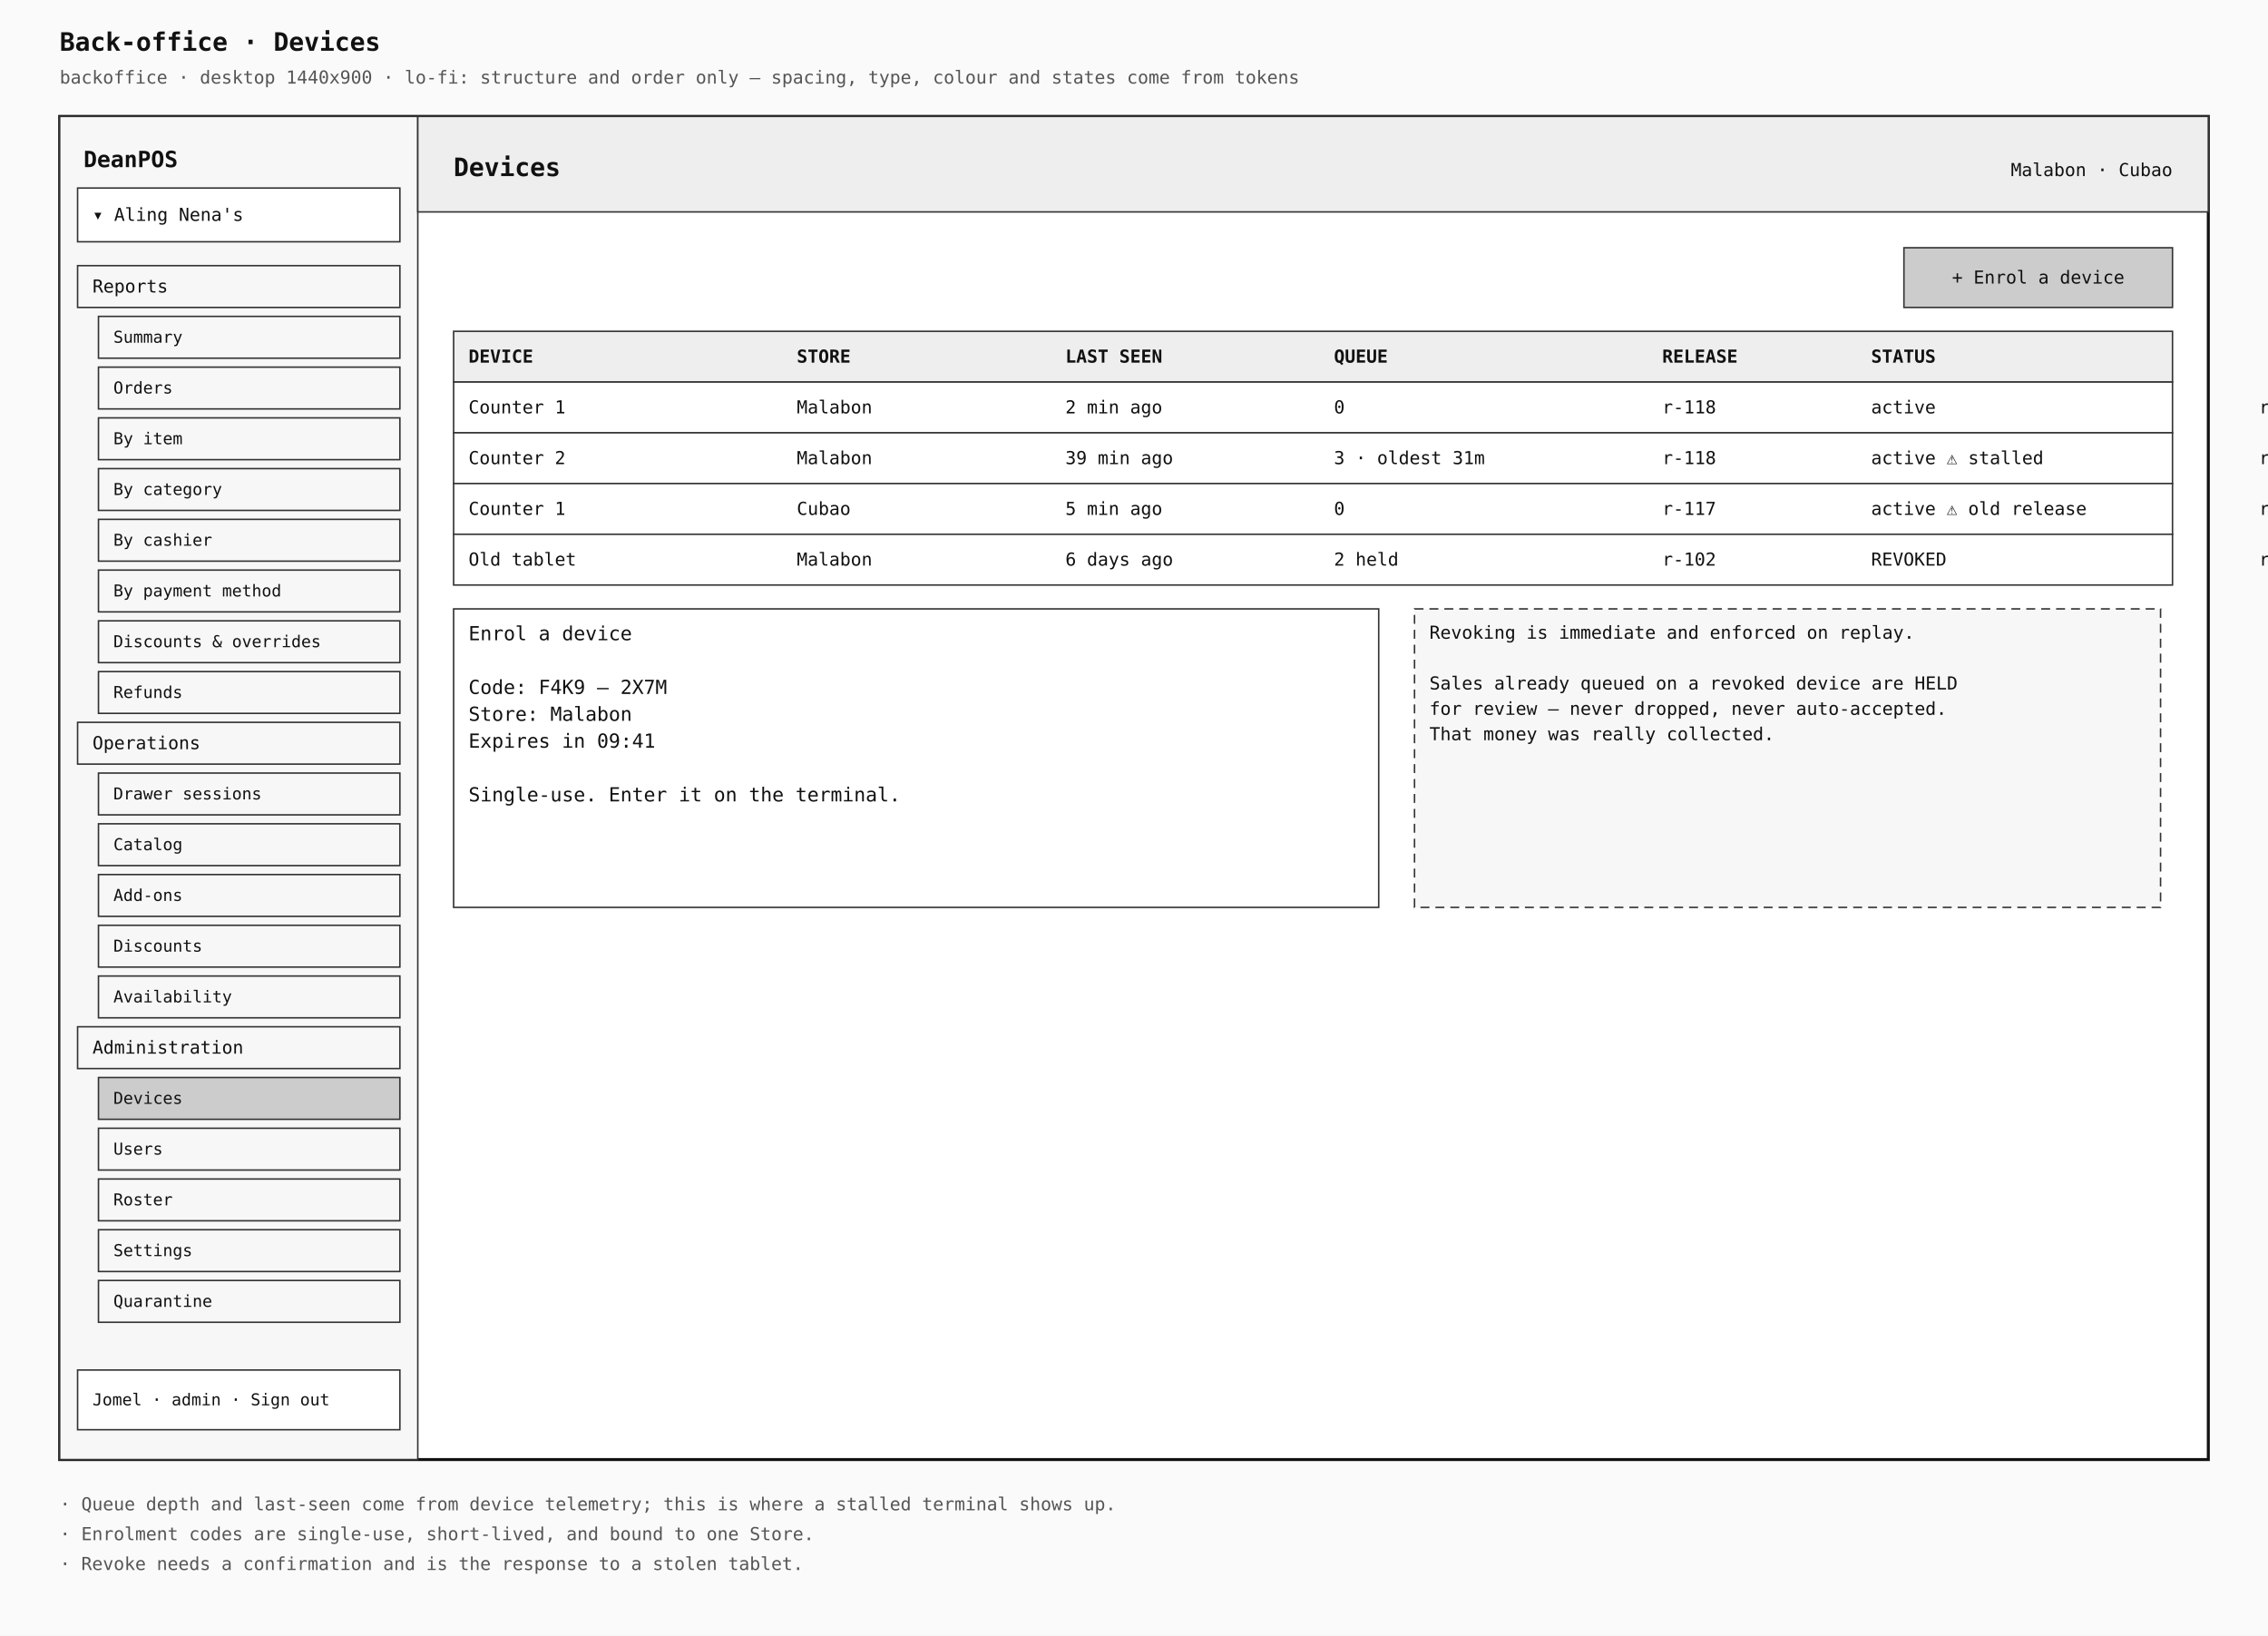
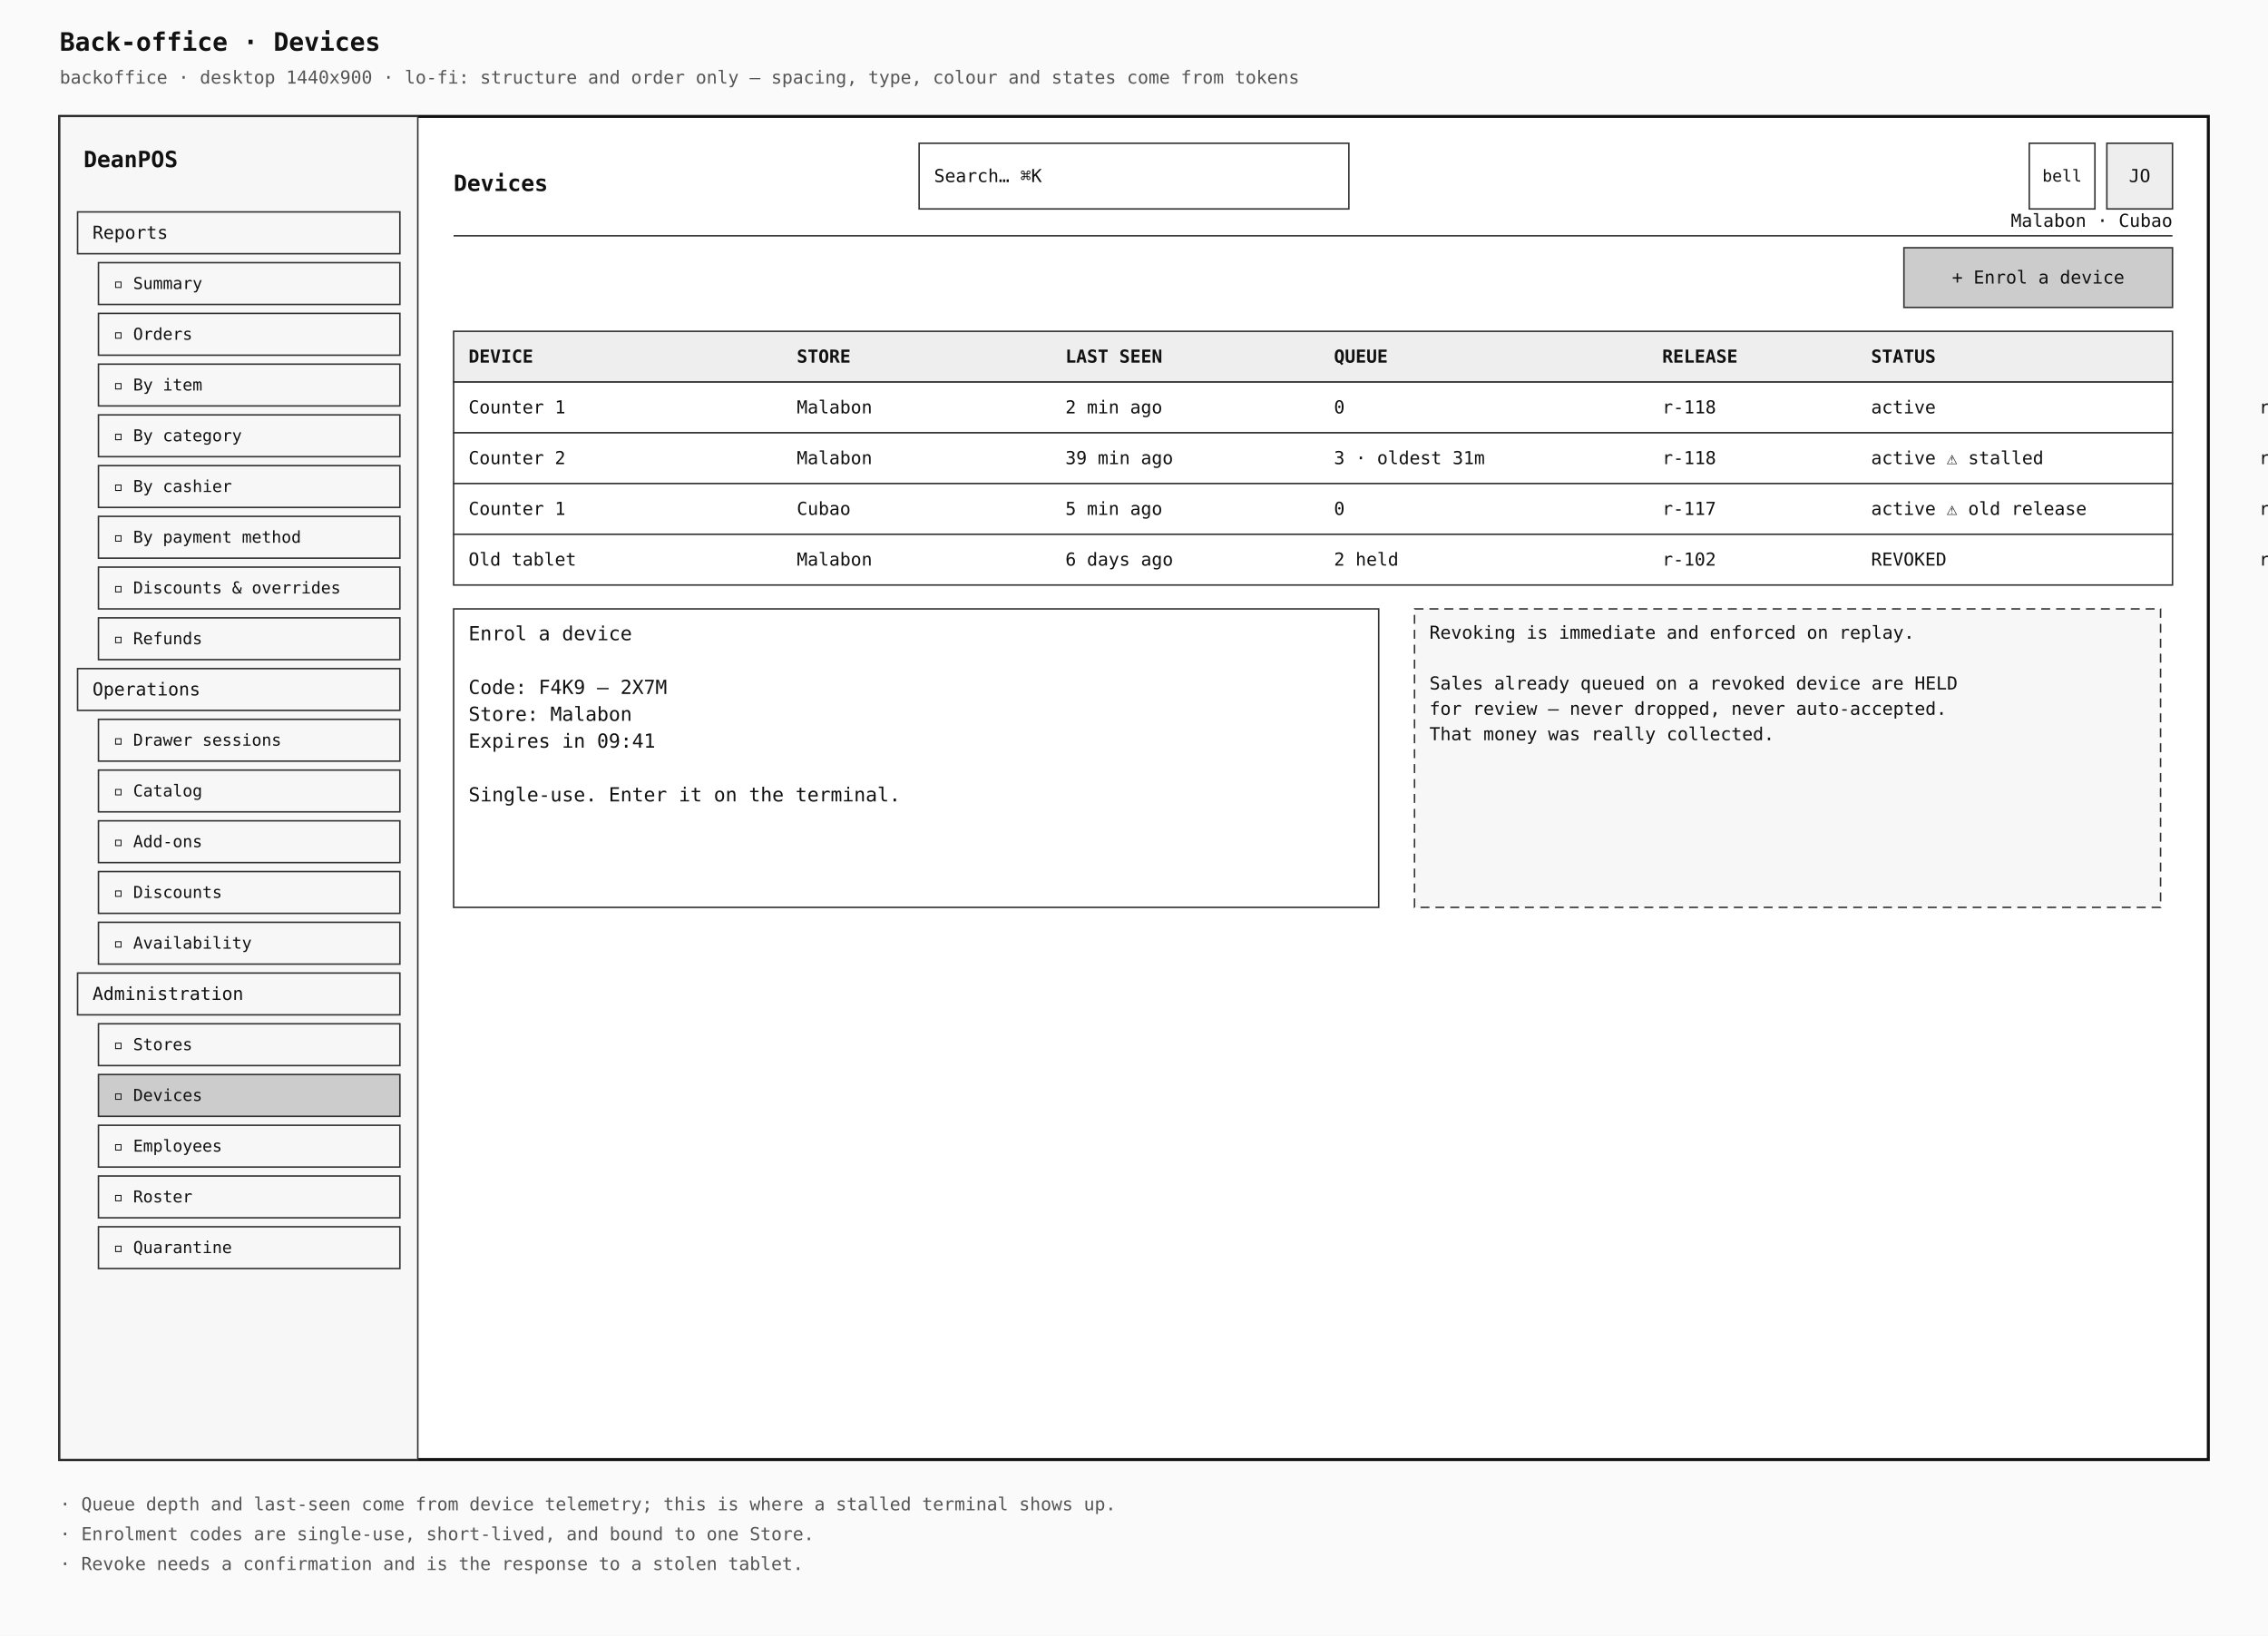
<svg xmlns="http://www.w3.org/2000/svg" width="1520" height="1096" viewBox="0 0 1520 1096" font-family="ui-monospace, SFMono-Regular, Menlo, monospace">
  <rect width="1520" height="1096" fill="#fafafa" />
  <text x="40" y="34" font-size="17" font-weight="bold" fill="#111">Back-office · Devices</text>
  <text x="40" y="56" font-size="12" fill="#555">backoffice · desktop 1440x900 · lo-fi: structure and order only — spacing, type, colour and states come from tokens</text>
  <g transform="translate(40,78)">
    <rect x="0" y="0" width="1440" height="900" fill="#ffffff" stroke="#111" stroke-width="2" />
    <rect x="0" y="0" width="240" height="900" rx="0" fill="#f7f7f7" stroke="#333" stroke-width="1" />
    <text x="16" y="34" font-size="15" text-anchor="start" font-weight="bold" fill="#111">DeanPOS</text>
-     <rect x="12" y="48" width="216" height="36" rx="0" fill="#ffffff" stroke="#333" stroke-width="1" />
-     <text x="22" y="70.0" font-size="12" fill="#111">▾  Aling Nena's</text>
-     <rect x="12" y="100" width="216" height="28" rx="0" fill="#f7f7f7" stroke="#333" stroke-width="1" />
-     <text x="22" y="118.0" font-size="12" fill="#111">Reports</text>
-     <rect x="26" y="134" width="202" height="28" rx="0" fill="#f7f7f7" stroke="#333" stroke-width="1" />
-     <text x="36" y="151.667" font-size="11" fill="#111">Summary</text>
-     <rect x="26" y="168" width="202" height="28" rx="0" fill="#f7f7f7" stroke="#333" stroke-width="1" />
-     <text x="36" y="185.667" font-size="11" fill="#111">Orders</text>
-     <rect x="26" y="202" width="202" height="28" rx="0" fill="#f7f7f7" stroke="#333" stroke-width="1" />
-     <text x="36" y="219.667" font-size="11" fill="#111">By item</text>
-     <rect x="26" y="236" width="202" height="28" rx="0" fill="#f7f7f7" stroke="#333" stroke-width="1" />
-     <text x="36" y="253.667" font-size="11" fill="#111">By category</text>
-     <rect x="26" y="270" width="202" height="28" rx="0" fill="#f7f7f7" stroke="#333" stroke-width="1" />
-     <text x="36" y="287.667" font-size="11" fill="#111">By cashier</text>
-     <rect x="26" y="304" width="202" height="28" rx="0" fill="#f7f7f7" stroke="#333" stroke-width="1" />
-     <text x="36" y="321.667" font-size="11" fill="#111">By payment method</text>
-     <rect x="26" y="338" width="202" height="28" rx="0" fill="#f7f7f7" stroke="#333" stroke-width="1" />
-     <text x="36" y="355.667" font-size="11" fill="#111">Discounts &amp; overrides</text>
-     <rect x="26" y="372" width="202" height="28" rx="0" fill="#f7f7f7" stroke="#333" stroke-width="1" />
-     <text x="36" y="389.667" font-size="11" fill="#111">Refunds</text>
-     <rect x="12" y="406" width="216" height="28" rx="0" fill="#f7f7f7" stroke="#333" stroke-width="1" />
-     <text x="22" y="424.0" font-size="12" fill="#111">Operations</text>
-     <rect x="26" y="440" width="202" height="28" rx="0" fill="#f7f7f7" stroke="#333" stroke-width="1" />
-     <text x="36" y="457.667" font-size="11" fill="#111">Drawer sessions</text>
-     <rect x="26" y="474" width="202" height="28" rx="0" fill="#f7f7f7" stroke="#333" stroke-width="1" />
-     <text x="36" y="491.667" font-size="11" fill="#111">Catalog</text>
-     <rect x="26" y="508" width="202" height="28" rx="0" fill="#f7f7f7" stroke="#333" stroke-width="1" />
-     <text x="36" y="525.667" font-size="11" fill="#111">Add-ons</text>
-     <rect x="26" y="542" width="202" height="28" rx="0" fill="#f7f7f7" stroke="#333" stroke-width="1" />
-     <text x="36" y="559.667" font-size="11" fill="#111">Discounts</text>
-     <rect x="26" y="576" width="202" height="28" rx="0" fill="#f7f7f7" stroke="#333" stroke-width="1" />
-     <text x="36" y="593.667" font-size="11" fill="#111">Availability</text>
-     <rect x="12" y="610" width="216" height="28" rx="0" fill="#f7f7f7" stroke="#333" stroke-width="1" />
-     <text x="22" y="628.0" font-size="12" fill="#111">Administration</text>
-     <rect x="26" y="644" width="202" height="28" rx="0" fill="#cccccc" stroke="#333" stroke-width="1" />
-     <text x="36" y="661.667" font-size="11" fill="#111">Devices</text>
-     <rect x="26" y="678" width="202" height="28" rx="0" fill="#f7f7f7" stroke="#333" stroke-width="1" />
-     <text x="36" y="695.667" font-size="11" fill="#111">Users</text>
-     <rect x="26" y="712" width="202" height="28" rx="0" fill="#f7f7f7" stroke="#333" stroke-width="1" />
-     <text x="36" y="729.667" font-size="11" fill="#111">Roster</text>
-     <rect x="26" y="746" width="202" height="28" rx="0" fill="#f7f7f7" stroke="#333" stroke-width="1" />
-     <text x="36" y="763.667" font-size="11" fill="#111">Settings</text>
-     <rect x="26" y="780" width="202" height="28" rx="0" fill="#f7f7f7" stroke="#333" stroke-width="1" />
-     <text x="36" y="797.667" font-size="11" fill="#111">Quarantine</text>
-     <rect x="12" y="840" width="216" height="40" rx="0" fill="#ffffff" stroke="#333" stroke-width="1" />
-     <text x="22" y="863.667" font-size="11" fill="#111">Jomel · admin  ·  Sign out</text>
-     <rect x="240" y="0" width="1200" height="64" rx="0" fill="#eeeeee" stroke="#333" stroke-width="1" />
-     <text x="264" y="40" font-size="17" text-anchor="start" font-weight="bold" fill="#111">Devices</text>
-     <text x="1416" y="40" font-size="12" text-anchor="end" font-weight="normal" fill="#111">Malabon · Cubao</text>
+     <rect x="12" y="64" width="216" height="28" rx="0" fill="#f7f7f7" stroke="#333" stroke-width="1" />
+     <text x="22" y="82.0" font-size="12" fill="#111">Reports</text>
+     <rect x="26" y="98" width="202" height="28" rx="0" fill="#f7f7f7" stroke="#333" stroke-width="1" />
+     <text x="36" y="115.667" font-size="11" fill="#111">▫  Summary</text>
+     <rect x="26" y="132" width="202" height="28" rx="0" fill="#f7f7f7" stroke="#333" stroke-width="1" />
+     <text x="36" y="149.667" font-size="11" fill="#111">▫  Orders</text>
+     <rect x="26" y="166" width="202" height="28" rx="0" fill="#f7f7f7" stroke="#333" stroke-width="1" />
+     <text x="36" y="183.667" font-size="11" fill="#111">▫  By item</text>
+     <rect x="26" y="200" width="202" height="28" rx="0" fill="#f7f7f7" stroke="#333" stroke-width="1" />
+     <text x="36" y="217.667" font-size="11" fill="#111">▫  By category</text>
+     <rect x="26" y="234" width="202" height="28" rx="0" fill="#f7f7f7" stroke="#333" stroke-width="1" />
+     <text x="36" y="251.667" font-size="11" fill="#111">▫  By cashier</text>
+     <rect x="26" y="268" width="202" height="28" rx="0" fill="#f7f7f7" stroke="#333" stroke-width="1" />
+     <text x="36" y="285.667" font-size="11" fill="#111">▫  By payment method</text>
+     <rect x="26" y="302" width="202" height="28" rx="0" fill="#f7f7f7" stroke="#333" stroke-width="1" />
+     <text x="36" y="319.667" font-size="11" fill="#111">▫  Discounts &amp; overrides</text>
+     <rect x="26" y="336" width="202" height="28" rx="0" fill="#f7f7f7" stroke="#333" stroke-width="1" />
+     <text x="36" y="353.667" font-size="11" fill="#111">▫  Refunds</text>
+     <rect x="12" y="370" width="216" height="28" rx="0" fill="#f7f7f7" stroke="#333" stroke-width="1" />
+     <text x="22" y="388.0" font-size="12" fill="#111">Operations</text>
+     <rect x="26" y="404" width="202" height="28" rx="0" fill="#f7f7f7" stroke="#333" stroke-width="1" />
+     <text x="36" y="421.667" font-size="11" fill="#111">▫  Drawer sessions</text>
+     <rect x="26" y="438" width="202" height="28" rx="0" fill="#f7f7f7" stroke="#333" stroke-width="1" />
+     <text x="36" y="455.667" font-size="11" fill="#111">▫  Catalog</text>
+     <rect x="26" y="472" width="202" height="28" rx="0" fill="#f7f7f7" stroke="#333" stroke-width="1" />
+     <text x="36" y="489.667" font-size="11" fill="#111">▫  Add-ons</text>
+     <rect x="26" y="506" width="202" height="28" rx="0" fill="#f7f7f7" stroke="#333" stroke-width="1" />
+     <text x="36" y="523.667" font-size="11" fill="#111">▫  Discounts</text>
+     <rect x="26" y="540" width="202" height="28" rx="0" fill="#f7f7f7" stroke="#333" stroke-width="1" />
+     <text x="36" y="557.667" font-size="11" fill="#111">▫  Availability</text>
+     <rect x="12" y="574" width="216" height="28" rx="0" fill="#f7f7f7" stroke="#333" stroke-width="1" />
+     <text x="22" y="592.0" font-size="12" fill="#111">Administration</text>
+     <rect x="26" y="608" width="202" height="28" rx="0" fill="#f7f7f7" stroke="#333" stroke-width="1" />
+     <text x="36" y="625.667" font-size="11" fill="#111">▫  Stores</text>
+     <rect x="26" y="642" width="202" height="28" rx="0" fill="#cccccc" stroke="#333" stroke-width="1" />
+     <text x="36" y="659.667" font-size="11" fill="#111">▫  Devices</text>
+     <rect x="26" y="676" width="202" height="28" rx="0" fill="#f7f7f7" stroke="#333" stroke-width="1" />
+     <text x="36" y="693.667" font-size="11" fill="#111">▫  Employees</text>
+     <rect x="26" y="710" width="202" height="28" rx="0" fill="#f7f7f7" stroke="#333" stroke-width="1" />
+     <text x="36" y="727.667" font-size="11" fill="#111">▫  Roster</text>
+     <rect x="26" y="744" width="202" height="28" rx="0" fill="#f7f7f7" stroke="#333" stroke-width="1" />
+     <text x="36" y="761.667" font-size="11" fill="#111">▫  Quarantine</text>
+     <text x="264" y="50" font-size="15" text-anchor="start" font-weight="bold" fill="#111">Devices</text>
+     <rect x="576.0" y="18" width="288" height="44" rx="0" fill="#ffffff" stroke="#333" stroke-width="1" />
+     <text x="586.0" y="44.0" font-size="12" fill="#111">Search…                          ⌘K</text>
+     <rect x="1320" y="18" width="44" height="44" rx="0" fill="#ffffff" stroke="#333" stroke-width="1" />
+     <text x="1342.0" y="43.667" font-size="11" text-anchor="middle" fill="#111">bell</text>
+     <rect x="1372" y="18" width="44" height="44" rx="0" fill="#eeeeee" stroke="#333" stroke-width="1" />
+     <text x="1394.0" y="44.0" font-size="12" text-anchor="middle" fill="#111">JO</text>
+     <line x1="264" y1="80" x2="1416" y2="80" stroke="#333" />
+     <text x="1416" y="74" font-size="12" text-anchor="end" font-weight="normal" fill="#111">Malabon · Cubao</text>
    <rect x="1236" y="88" width="180" height="40" rx="0" fill="#cccccc" stroke="#333" stroke-width="1" />
    <text x="1326.0" y="112.0" font-size="12" text-anchor="middle" fill="#111">+ Enrol a device</text>
    <rect x="264" y="144" width="1152" height="34" rx="0" fill="#eeeeee" stroke="#333" stroke-width="1" />
    <text x="274" y="165.0" font-size="12" text-anchor="start" font-weight="bold" fill="#111">DEVICE</text>
    <text x="494" y="165.0" font-size="12" text-anchor="start" font-weight="bold" fill="#111">STORE</text>
    <text x="674" y="165.0" font-size="12" text-anchor="start" font-weight="bold" fill="#111">LAST SEEN</text>
    <text x="854" y="165.0" font-size="12" text-anchor="start" font-weight="bold" fill="#111">QUEUE</text>
    <text x="1074" y="165.0" font-size="12" text-anchor="start" font-weight="bold" fill="#111">RELEASE</text>
    <text x="1214" y="165.0" font-size="12" text-anchor="start" font-weight="bold" fill="#111">STATUS</text>
    <text x="1474" y="165.0" font-size="12" text-anchor="start" font-weight="bold" fill="#111" />
    <rect x="264" y="178" width="1152" height="34" rx="0" fill="#ffffff" stroke="#333" stroke-width="1" />
    <text x="274" y="199.0" font-size="12" text-anchor="start" font-weight="normal" fill="#111">Counter 1</text>
    <text x="494" y="199.0" font-size="12" text-anchor="start" font-weight="normal" fill="#111">Malabon</text>
    <text x="674" y="199.0" font-size="12" text-anchor="start" font-weight="normal" fill="#111">2 min ago</text>
    <text x="854" y="199.0" font-size="12" text-anchor="start" font-weight="normal" fill="#111">0</text>
    <text x="1074" y="199.0" font-size="12" text-anchor="start" font-weight="normal" fill="#111">r-118</text>
    <text x="1214" y="199.0" font-size="12" text-anchor="start" font-weight="normal" fill="#111">active</text>
    <text x="1474" y="199.0" font-size="12" text-anchor="start" font-weight="normal" fill="#111">rename  revoke</text>
    <rect x="264" y="212" width="1152" height="34" rx="0" fill="#ffffff" stroke="#333" stroke-width="1" />
    <text x="274" y="233.0" font-size="12" text-anchor="start" font-weight="normal" fill="#111">Counter 2</text>
    <text x="494" y="233.0" font-size="12" text-anchor="start" font-weight="normal" fill="#111">Malabon</text>
    <text x="674" y="233.0" font-size="12" text-anchor="start" font-weight="normal" fill="#111">39 min ago</text>
    <text x="854" y="233.0" font-size="12" text-anchor="start" font-weight="normal" fill="#111">3 · oldest 31m</text>
    <text x="1074" y="233.0" font-size="12" text-anchor="start" font-weight="normal" fill="#111">r-118</text>
    <text x="1214" y="233.0" font-size="12" text-anchor="start" font-weight="normal" fill="#111">active  ⚠ stalled</text>
    <text x="1474" y="233.0" font-size="12" text-anchor="start" font-weight="normal" fill="#111">rename  revoke</text>
    <rect x="264" y="246" width="1152" height="34" rx="0" fill="#ffffff" stroke="#333" stroke-width="1" />
    <text x="274" y="267.0" font-size="12" text-anchor="start" font-weight="normal" fill="#111">Counter 1</text>
    <text x="494" y="267.0" font-size="12" text-anchor="start" font-weight="normal" fill="#111">Cubao</text>
    <text x="674" y="267.0" font-size="12" text-anchor="start" font-weight="normal" fill="#111">5 min ago</text>
    <text x="854" y="267.0" font-size="12" text-anchor="start" font-weight="normal" fill="#111">0</text>
    <text x="1074" y="267.0" font-size="12" text-anchor="start" font-weight="normal" fill="#111">r-117</text>
    <text x="1214" y="267.0" font-size="12" text-anchor="start" font-weight="normal" fill="#111">active  ⚠ old release</text>
    <text x="1474" y="267.0" font-size="12" text-anchor="start" font-weight="normal" fill="#111">rename  revoke</text>
    <rect x="264" y="280" width="1152" height="34" rx="0" fill="#ffffff" stroke="#333" stroke-width="1" />
    <text x="274" y="301.0" font-size="12" text-anchor="start" font-weight="normal" fill="#111">Old tablet</text>
    <text x="494" y="301.0" font-size="12" text-anchor="start" font-weight="normal" fill="#111">Malabon</text>
    <text x="674" y="301.0" font-size="12" text-anchor="start" font-weight="normal" fill="#111">6 days ago</text>
    <text x="854" y="301.0" font-size="12" text-anchor="start" font-weight="normal" fill="#111">2 held</text>
    <text x="1074" y="301.0" font-size="12" text-anchor="start" font-weight="normal" fill="#111">r-102</text>
    <text x="1214" y="301.0" font-size="12" text-anchor="start" font-weight="normal" fill="#111">REVOKED</text>
    <text x="1474" y="301.0" font-size="12" text-anchor="start" font-weight="normal" fill="#111">review held</text>
    <rect x="264" y="330" width="620" height="200" rx="0" fill="#ffffff" stroke="#333" stroke-width="1" />
    <text x="274" y="351" font-size="13" fill="#111">Enrol a device</text>
    <text x="274" y="369" font-size="13" fill="#111" />
    <text x="274" y="387" font-size="13" fill="#111">Code:  F4K9 — 2X7M</text>
    <text x="274" y="405" font-size="13" fill="#111">Store: Malabon</text>
    <text x="274" y="423" font-size="13" fill="#111">Expires in 09:41</text>
    <text x="274" y="441" font-size="13" fill="#111" />
    <text x="274" y="459" font-size="13" fill="#111">Single-use. Enter it on the terminal.</text>
    <rect x="908" y="330" width="500" height="200" rx="0" fill="#f7f7f7" stroke="#333" stroke-width="1" stroke-dasharray="6 4" />
    <text x="918" y="350" font-size="12" fill="#111">Revoking is immediate and enforced on replay.</text>
    <text x="918" y="367" font-size="12" fill="#111" />
    <text x="918" y="384" font-size="12" fill="#111">Sales already queued on a revoked device are HELD</text>
    <text x="918" y="401" font-size="12" fill="#111">for review — never dropped, never auto-accepted.</text>
    <text x="918" y="418" font-size="12" fill="#111">That money was really collected.</text>
    <text x="0" y="934" font-size="12" fill="#555">· Queue depth and last-seen come from device telemetry; this is where a stalled terminal shows up.</text>
    <text x="0" y="954" font-size="12" fill="#555">· Enrolment codes are single-use, short-lived, and bound to one Store.</text>
    <text x="0" y="974" font-size="12" fill="#555">· Revoke needs a confirmation and is the response to a stolen tablet.</text>
  </g>
</svg>
